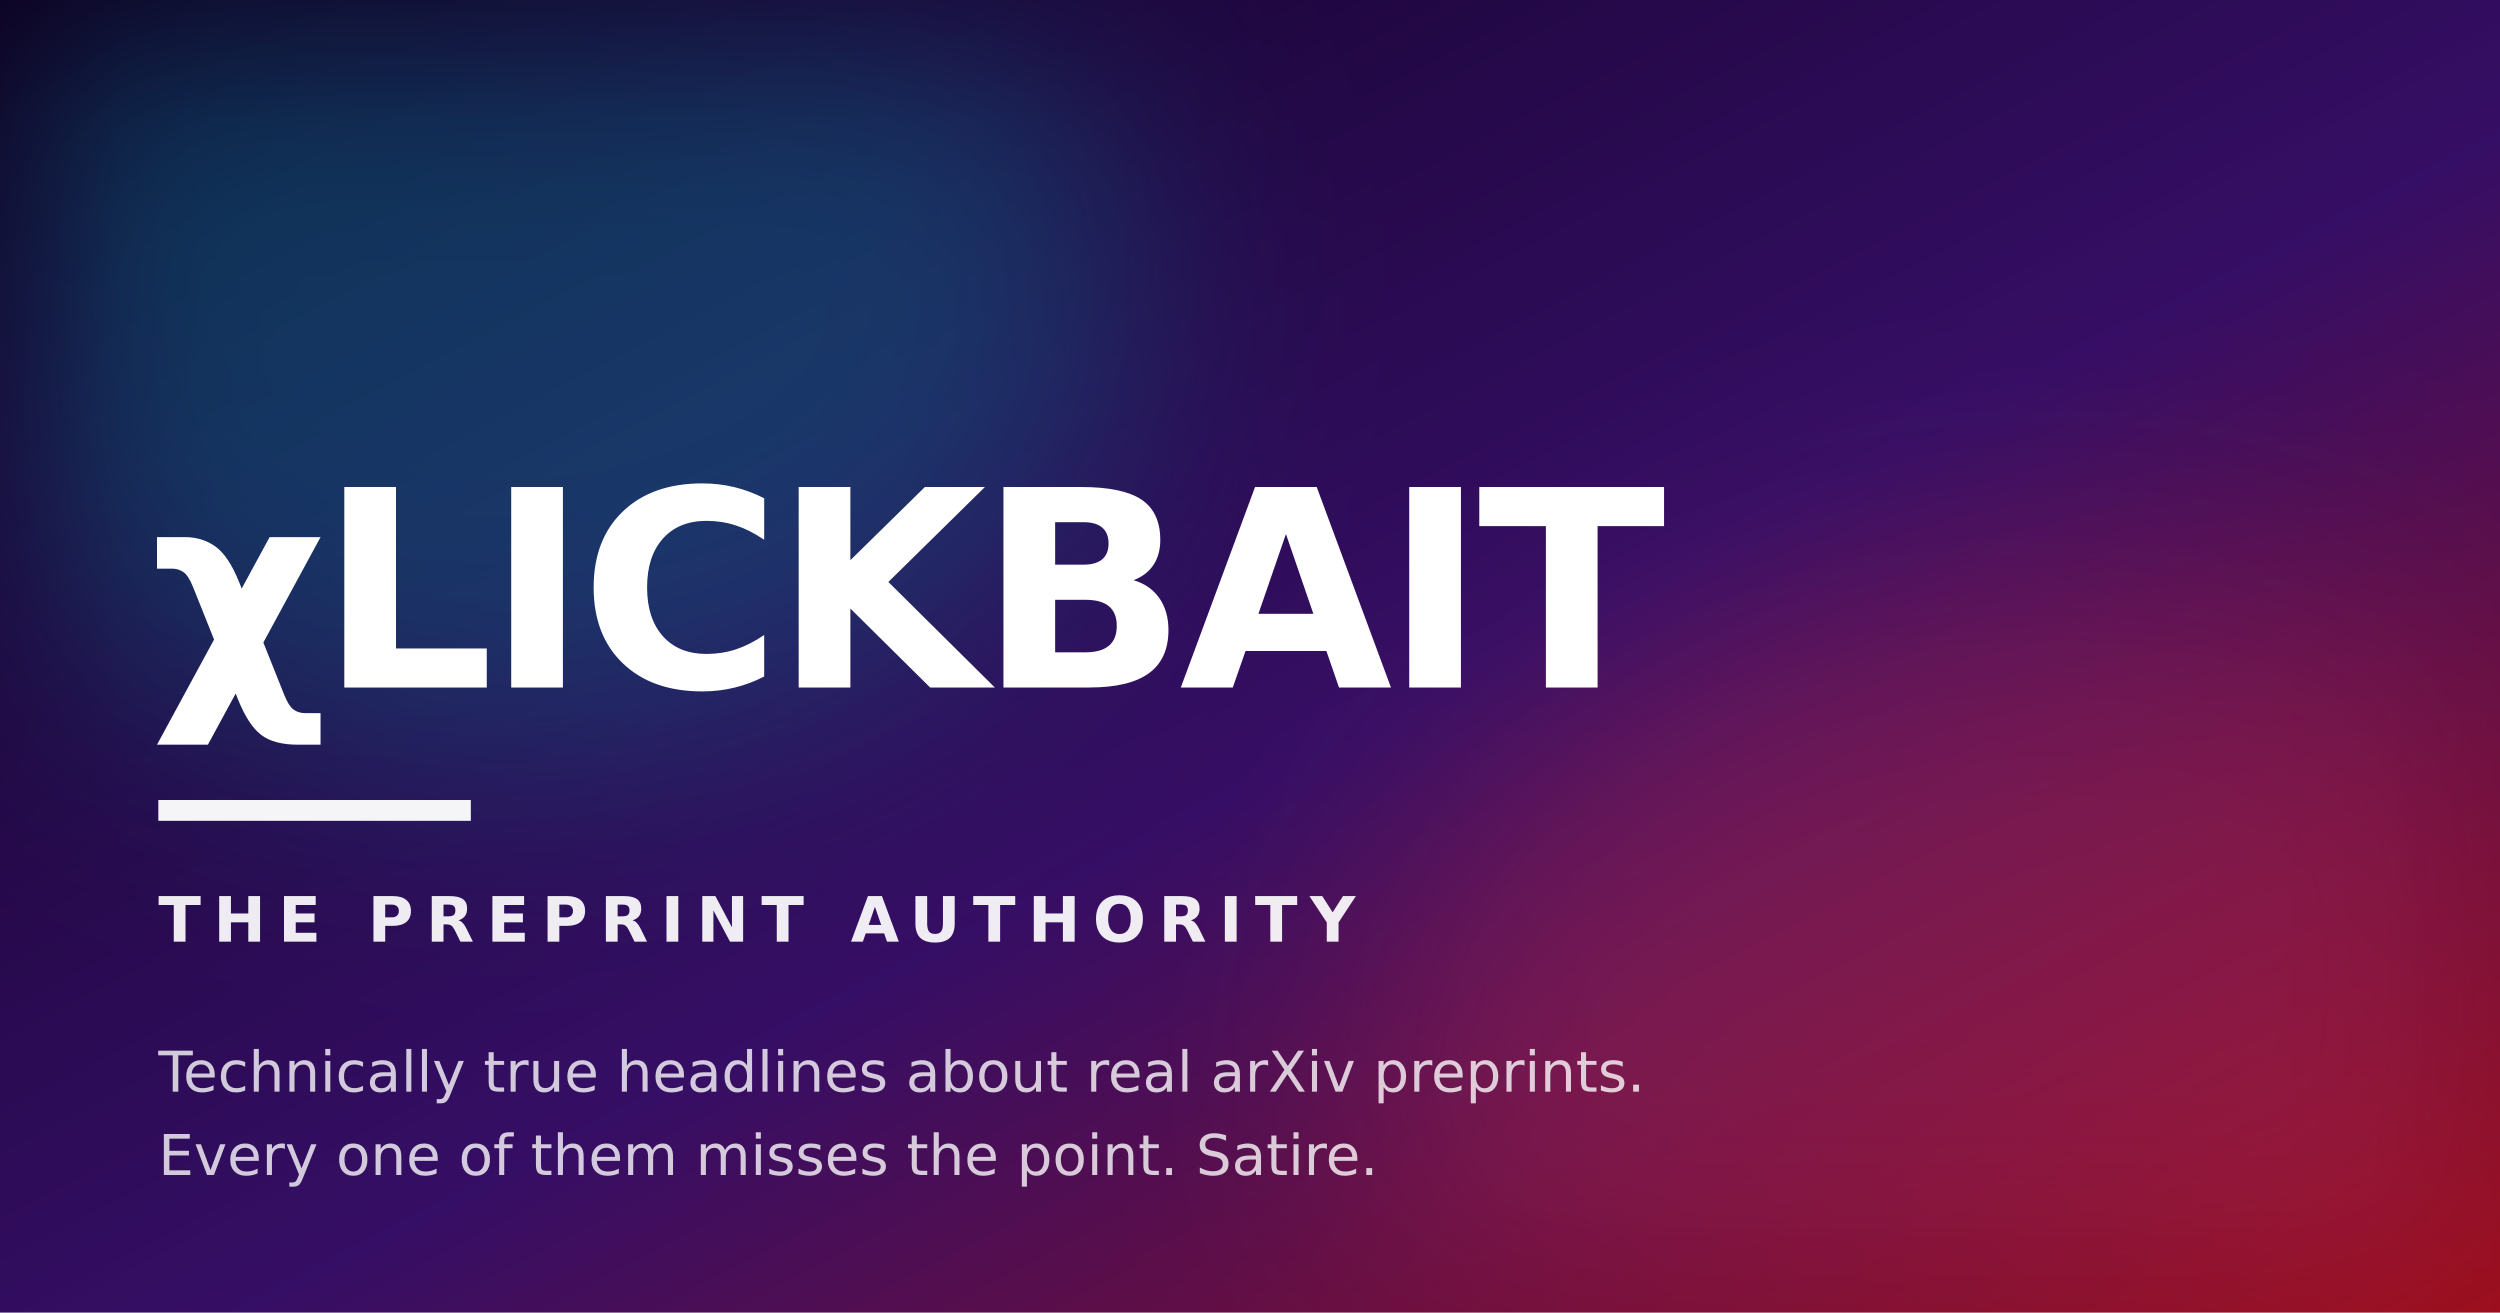
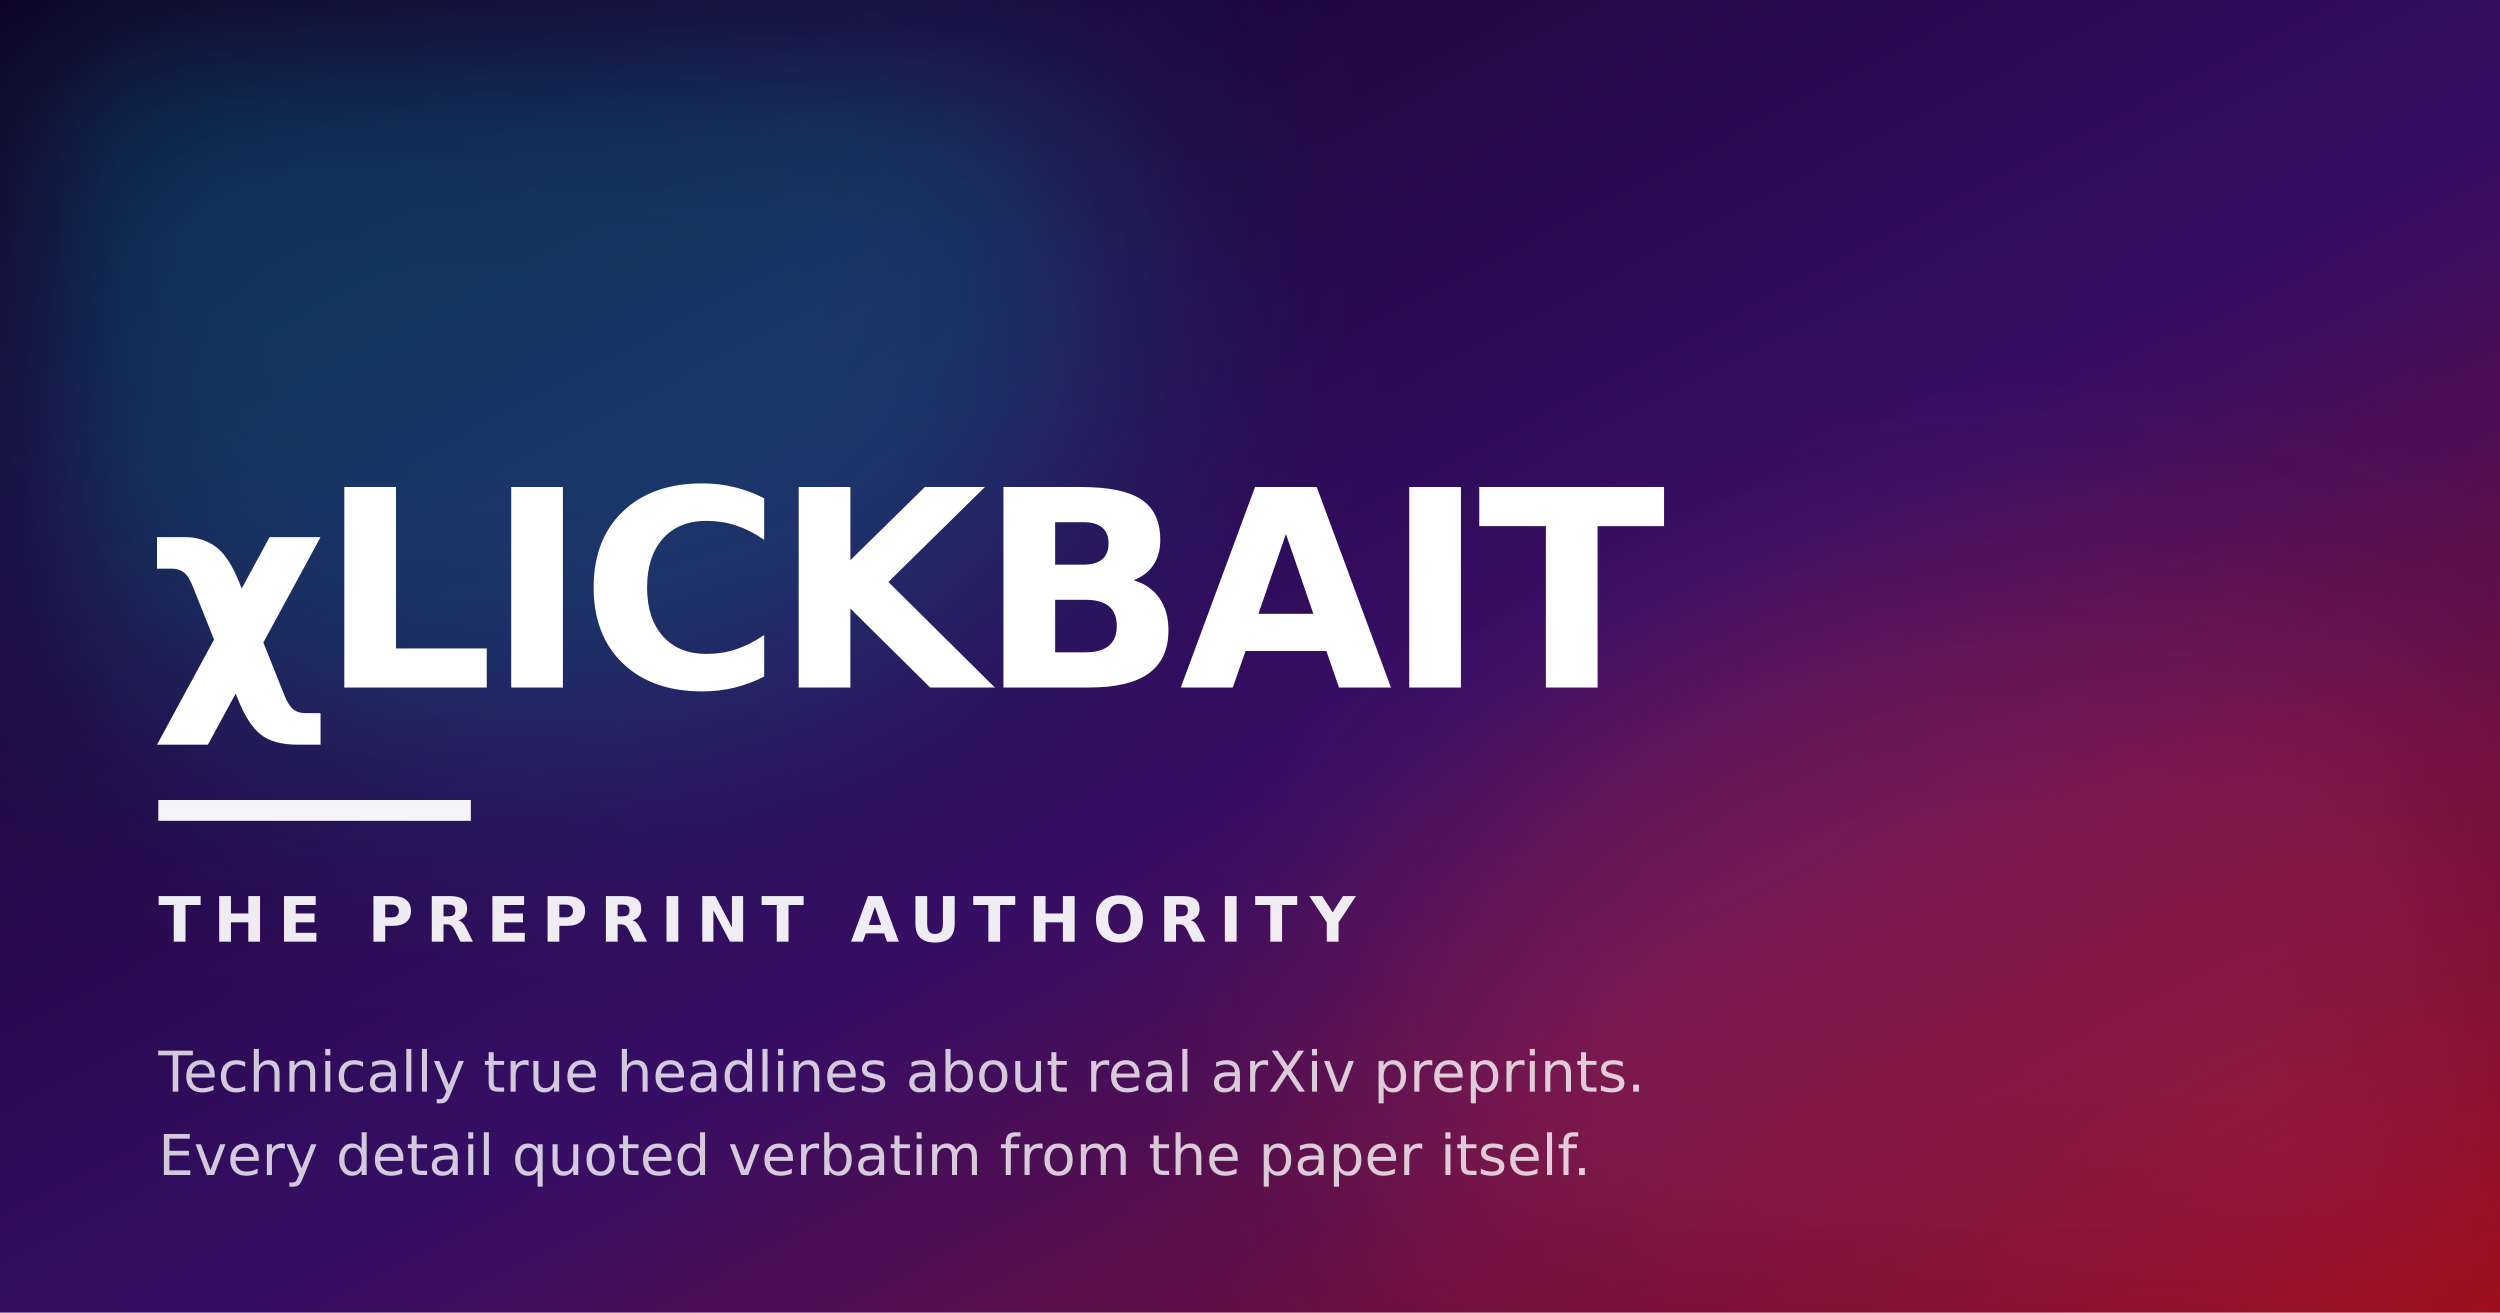
<svg xmlns="http://www.w3.org/2000/svg" width="1200" height="630" viewBox="0 0 1200 630">
  <defs>
    <linearGradient id="bg" x1="0" y1="0" x2="1" y2="1">
      <stop offset="0" stop-color="#12002e" />
      <stop offset="0.55" stop-color="#4a148c" />
      <stop offset="1" stop-color="#d81324" />
    </linearGradient>
    <filter id="soft" x="-30%" y="-30%" width="160%" height="160%">
      <feGaussianBlur stdDeviation="60" />
    </filter>
  </defs>
  <rect width="1200" height="630" fill="url(#bg)" />
  <ellipse cx="240" cy="140" rx="300" ry="220" fill="#00e5ff" opacity="0.30" filter="url(#soft)" />
  <ellipse cx="980" cy="520" rx="320" ry="240" fill="#ff4081" opacity="0.32" filter="url(#soft)" />
  <rect width="1200" height="630" fill="#000000" opacity="0.28" />
  <text x="72" y="330" font-family="DejaVu Sans, FreeSans, sans-serif" font-size="132" font-weight="bold" fill="#ffffff" letter-spacing="-4">χLICKBAIT</text>
  <rect x="76" y="384" width="150" height="10" fill="#ffffff" opacity="0.95" />
  <text x="76" y="452" font-family="DejaVu Sans, FreeSans, sans-serif" font-size="30" font-weight="bold" fill="#ffffff" opacity="0.92" letter-spacing="6">THE PREPRINT AUTHORITY</text>
  <text x="76" y="524" font-family="DejaVu Sans, FreeSans, sans-serif" font-size="27" fill="#ffffff" opacity="0.78">Technically true headlines about real arXiv preprints.</text>
-   <text x="76" y="564" font-family="DejaVu Sans, FreeSans, sans-serif" font-size="27" fill="#ffffff" opacity="0.78">Every one of them misses the point. Satire.</text>
+   <text x="76" y="564" font-family="DejaVu Sans, FreeSans, sans-serif" font-size="27" fill="#ffffff" opacity="0.78">Every detail quoted verbatim from the paper itself.</text>
</svg>
